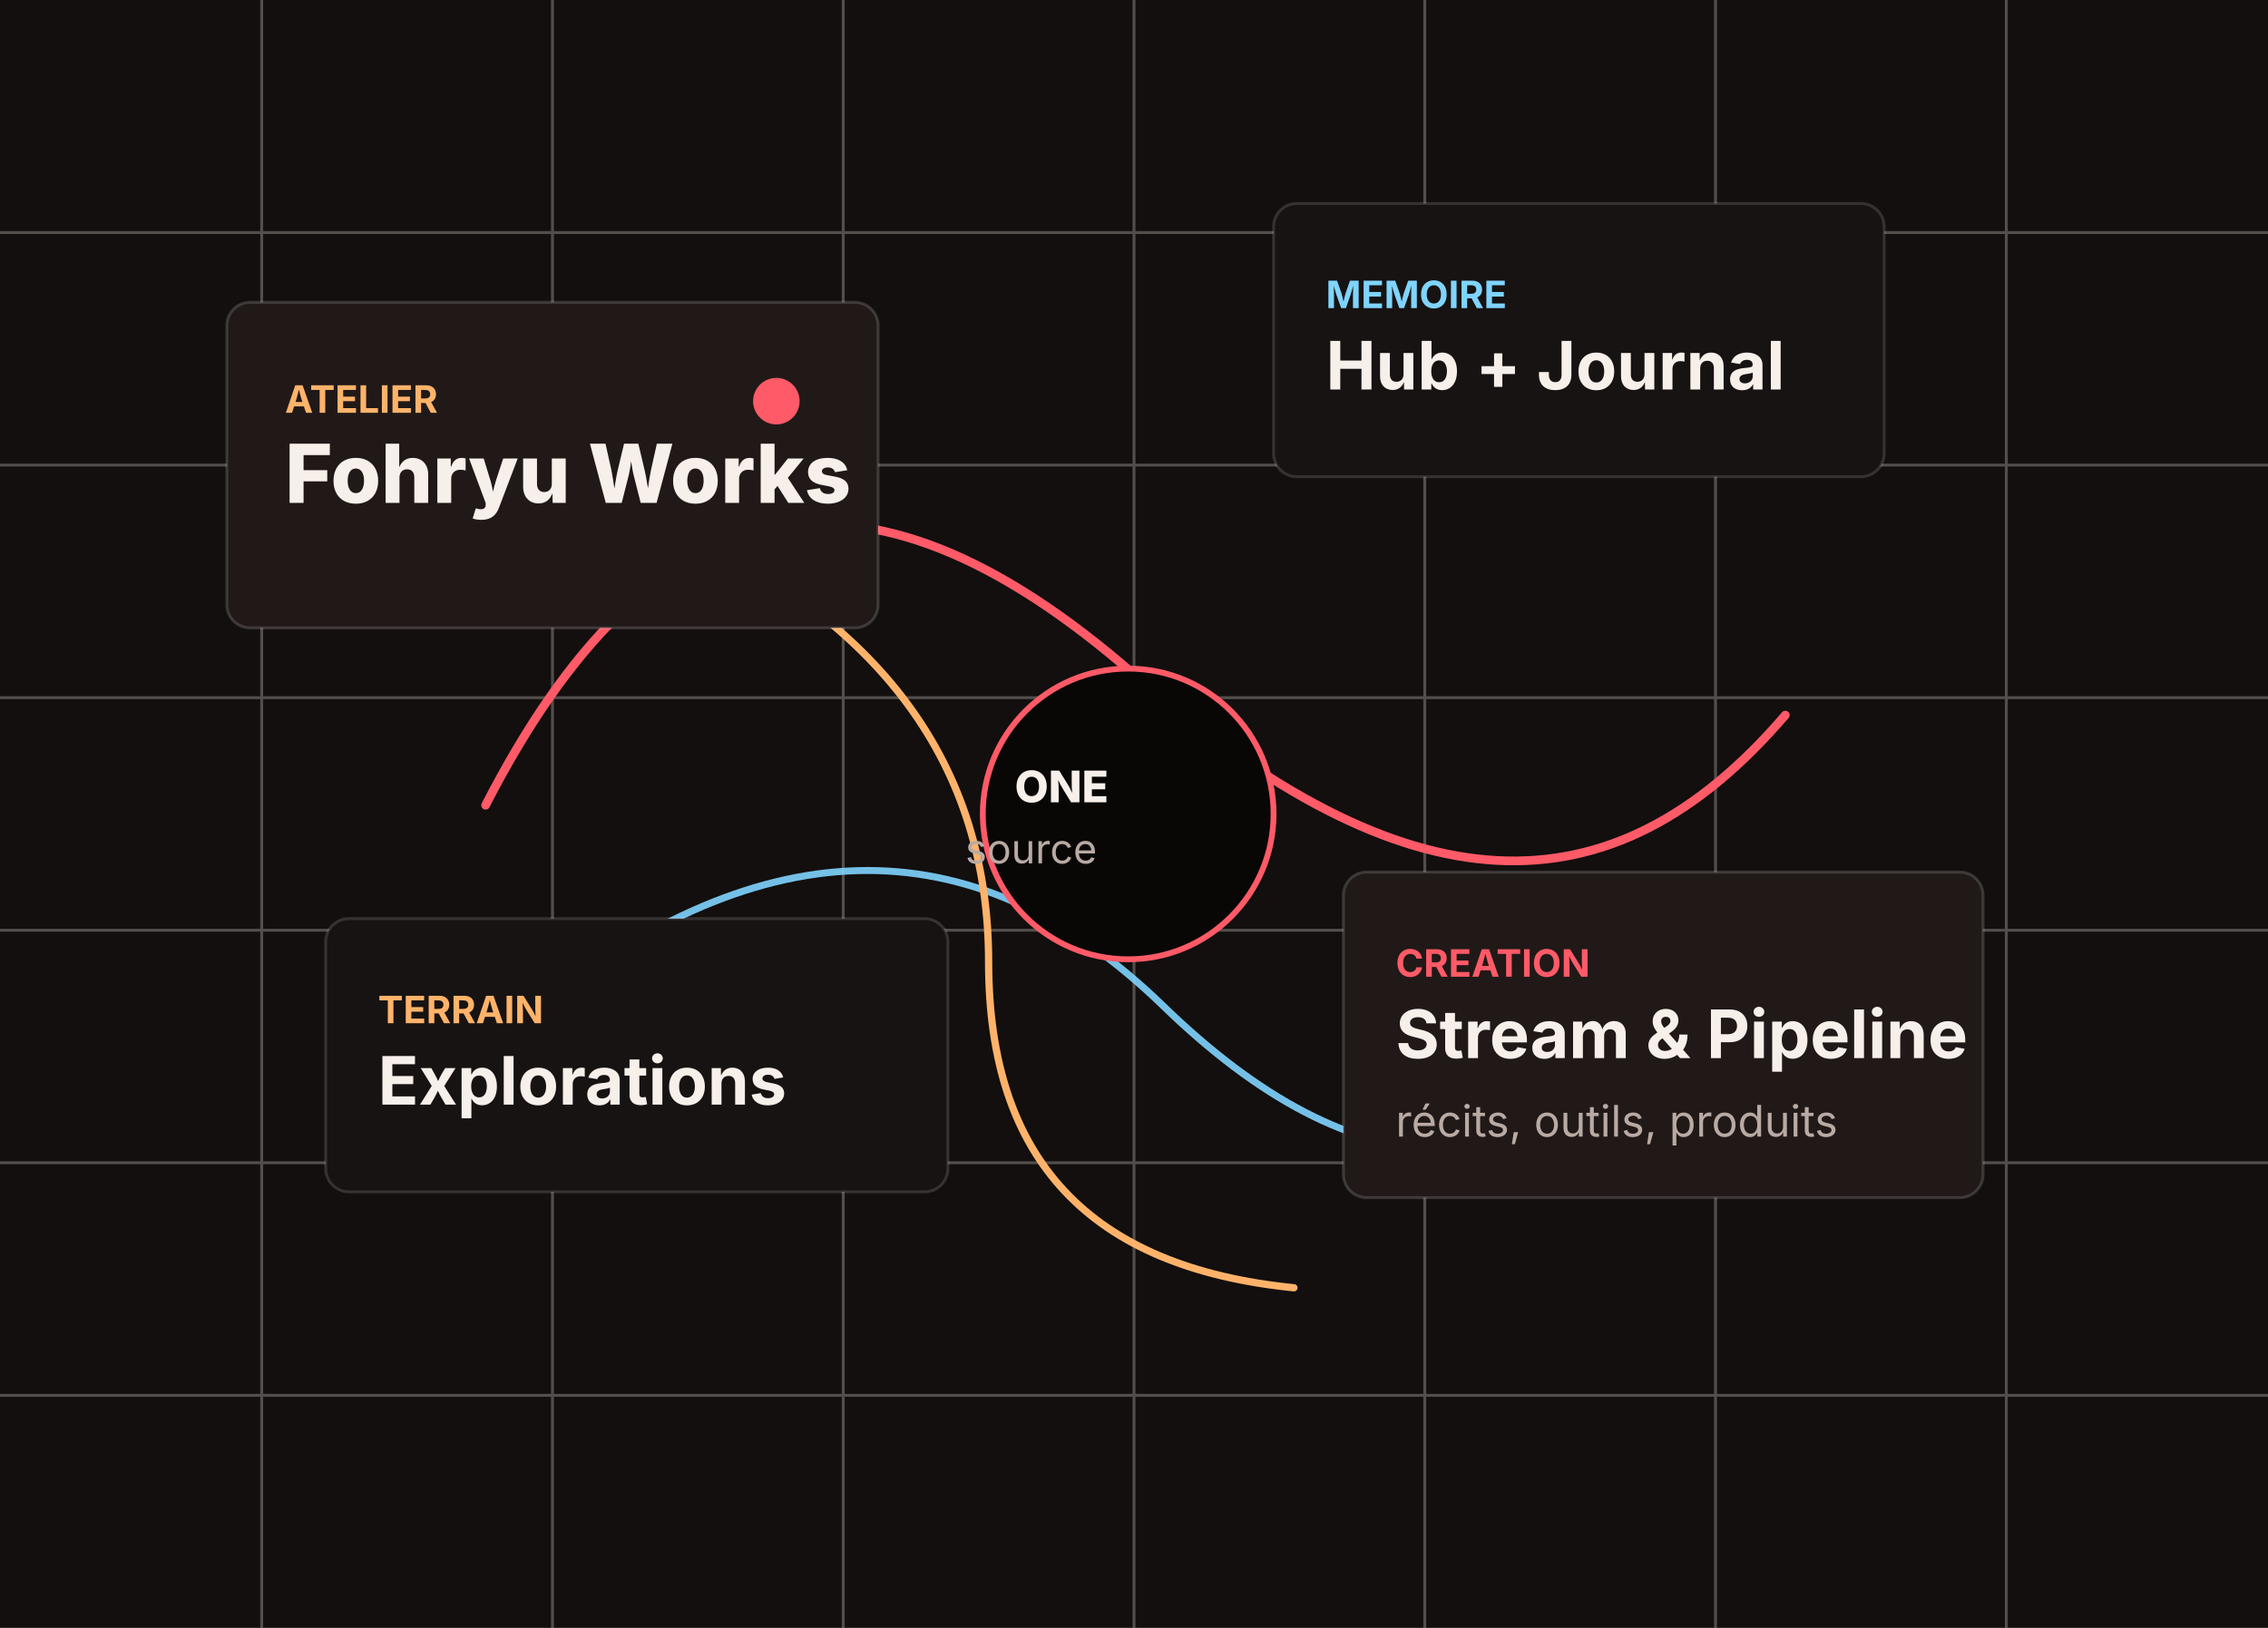
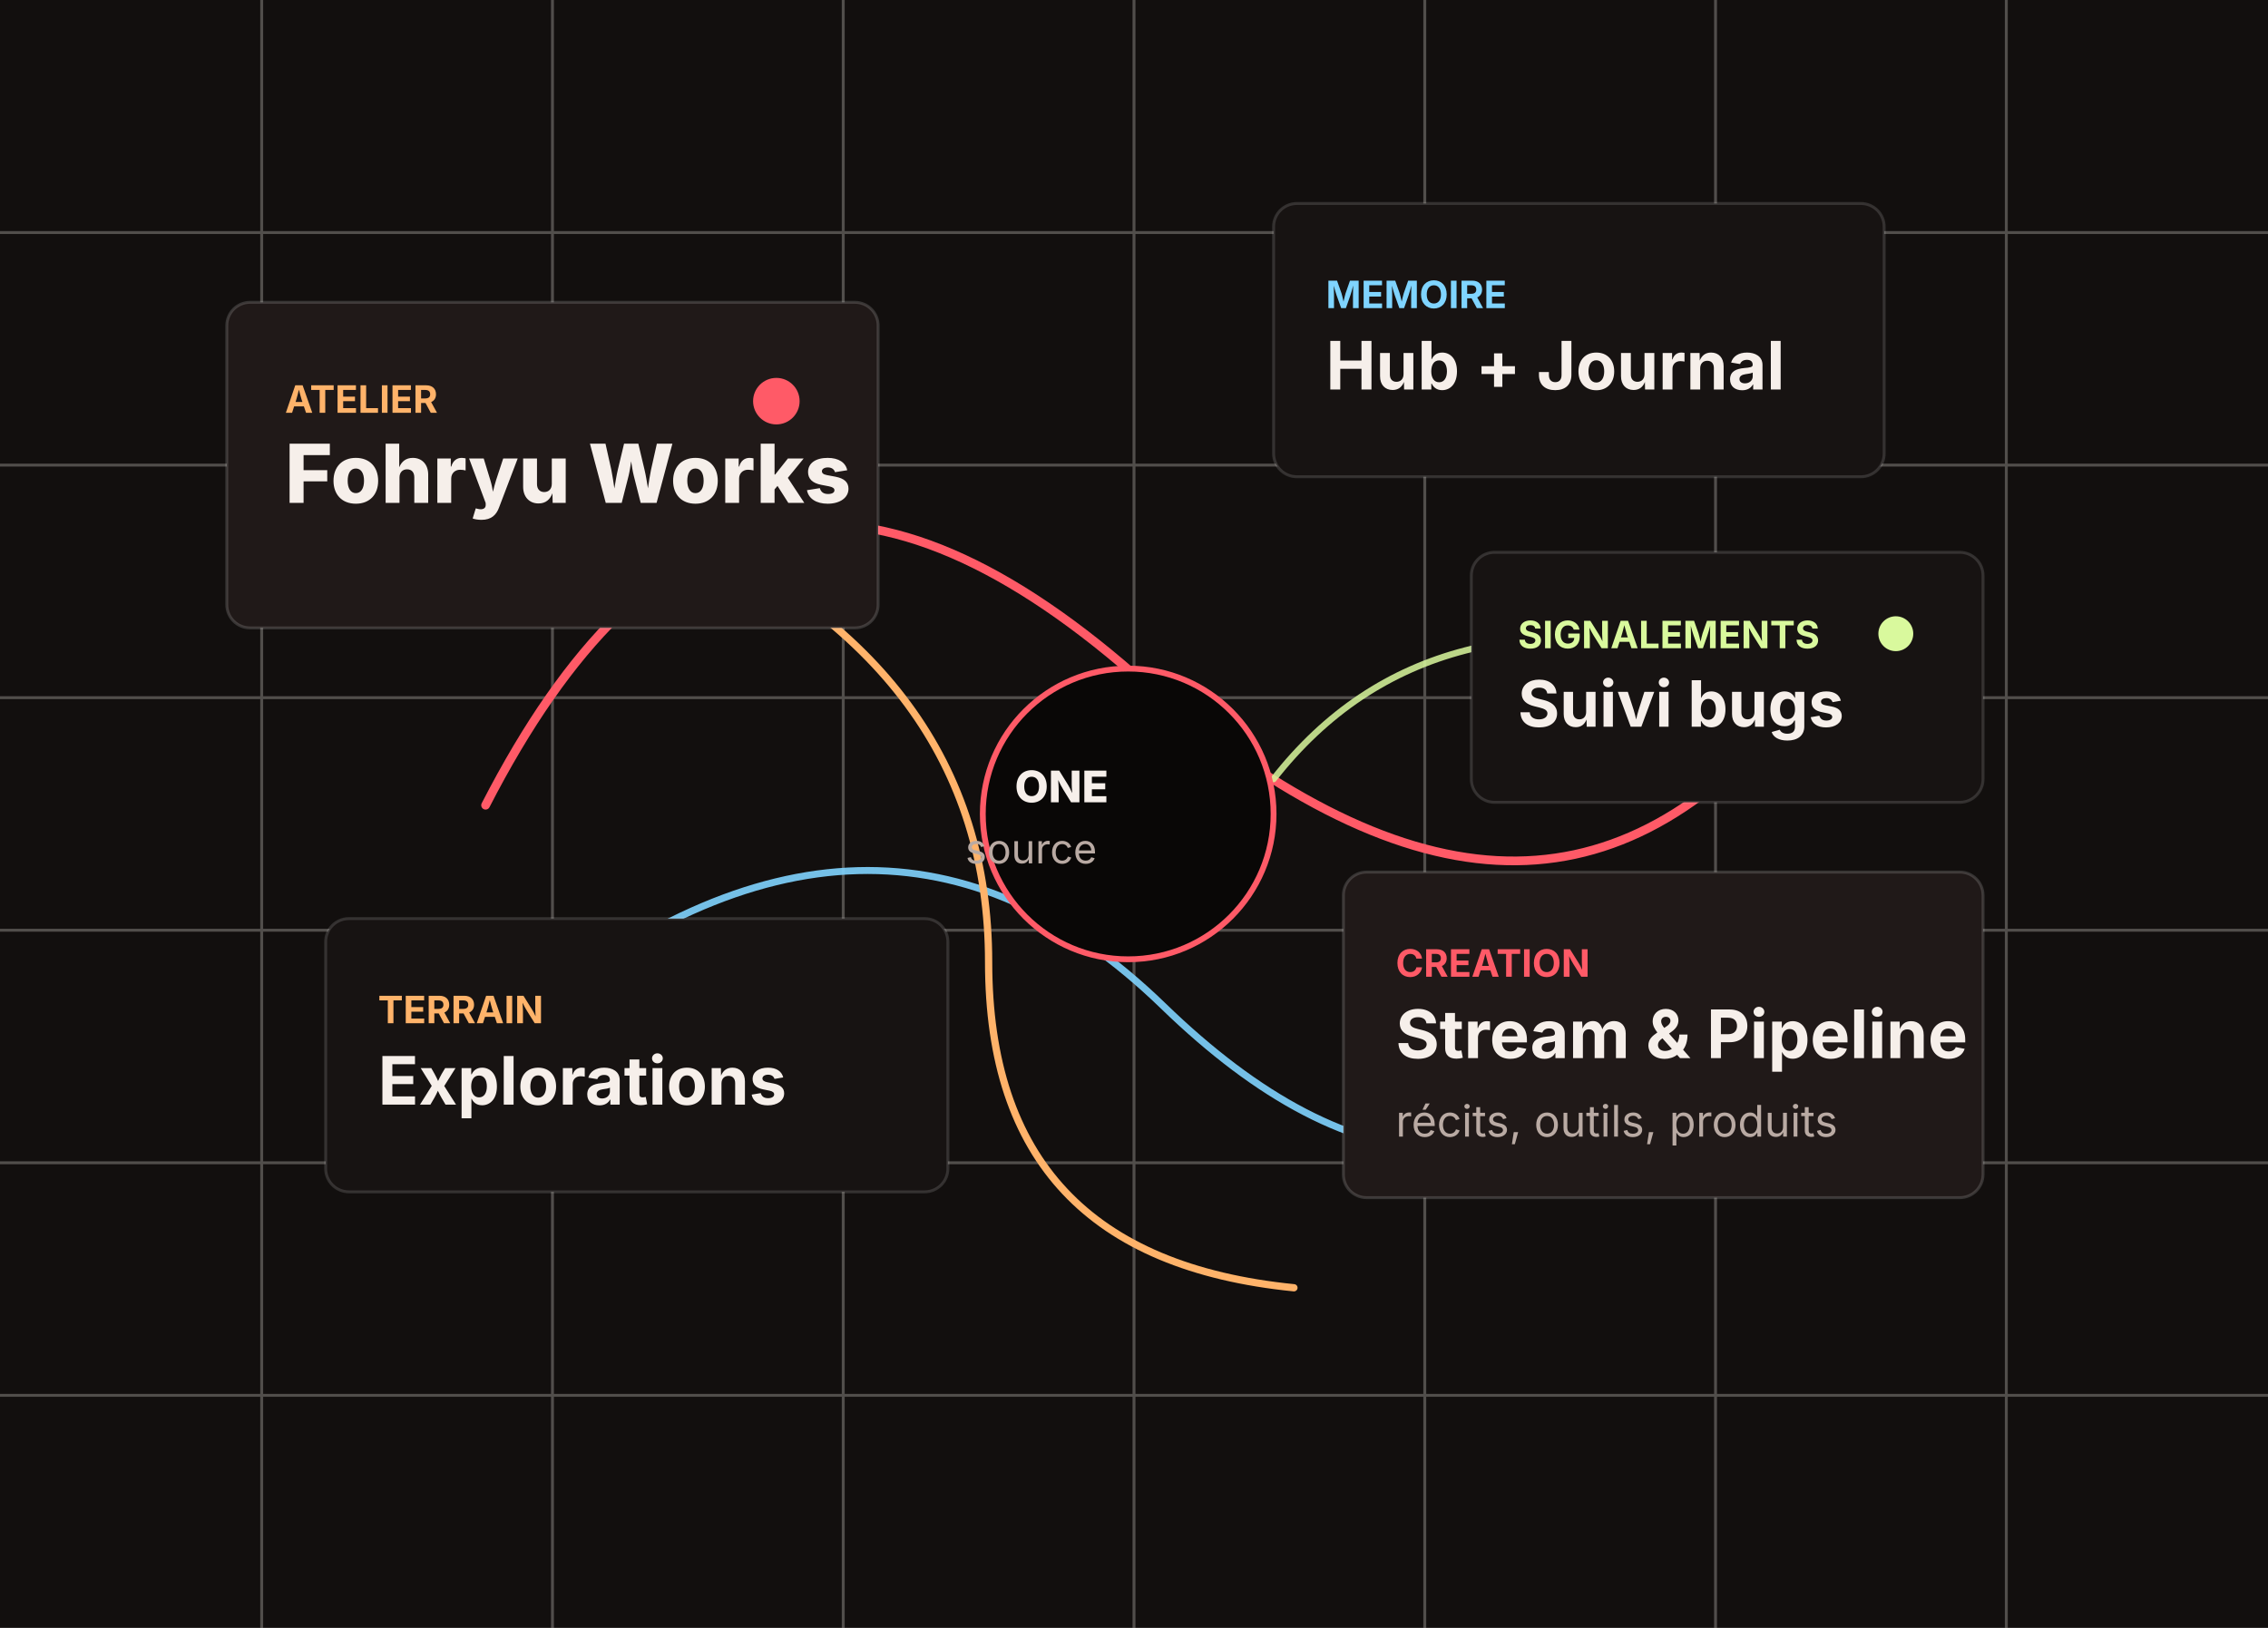
<svg xmlns="http://www.w3.org/2000/svg" viewBox="0 0 780 560" role="img" aria-labelledby="title desc">
  <rect width="780" height="560" fill="#120f0e" />
  <g opacity=".28" stroke="#f6efea" stroke-width="1">
    <path d="M0 80h780M0 160h780M0 240h780M0 320h780M0 400h780M0 480h780" />
    <path d="M90 0v560M190 0v560M290 0v560M390 0v560M490 0v560M590 0v560M690 0v560" />
  </g>
  <g fill="none" stroke-linecap="round" stroke-linejoin="round">
    <path d="M167 277C224 166 296 150 390 232s164 84 224 14" stroke="#ff5a67" stroke-width="3" />
    <path d="M178 352c82-68 156-70 222-6s126 67 202 8" stroke="#7fd4ff" stroke-width="2.4" opacity=".9" />
    <path d="M229 180c74 33 111 83 111 151s35 105 105 112" stroke="#ffb36a" stroke-width="2.5" />
+     <path d="M438 268c36-46 88-58 156-42" stroke="#d9f99d" stroke-width="2.2" opacity=".85" />
  </g>
  <g font-family="Inter, ui-sans-serif, system-ui, sans-serif" letter-spacing="0">
    <g transform="translate(78 104)">
      <rect width="224" height="112" rx="8" fill="#201918" stroke="#ffffff" stroke-opacity=".16" />
      <text x="20" y="38" fill="#ffb36a" font-size="13" font-weight="700">ATELIER</text>
      <text x="20" y="69" fill="#f6efea" font-size="28" font-weight="760">Fohryu Works</text>
      <circle cx="189" cy="34" r="8" fill="#ff5a67" />
    </g>
    <g transform="translate(438 70)">
      <rect width="210" height="94" rx="8" fill="#171312" stroke="#ffffff" stroke-opacity=".14" />
      <text x="18" y="36" fill="#7fd4ff" font-size="13" font-weight="700">MEMOIRE</text>
      <text x="18" y="64" fill="#f6efea" font-size="23" font-weight="720">Hub + Journal</text>
    </g>
    <g transform="translate(112 316)">
      <rect width="214" height="94" rx="8" fill="#171312" stroke="#ffffff" stroke-opacity=".14" />
      <text x="18" y="36" fill="#ffb36a" font-size="13" font-weight="700">TERRAIN</text>
      <text x="18" y="64" fill="#f6efea" font-size="23" font-weight="720">Explorations</text>
    </g>
    <g transform="translate(462 300)">
      <rect width="220" height="112" rx="8" fill="#201918" stroke="#ffffff" stroke-opacity=".16" />
      <text x="18" y="36" fill="#ff5a67" font-size="13" font-weight="700">CREATION</text>
      <text x="18" y="64" fill="#f6efea" font-size="23" font-weight="720">Stream &amp; Pipeline</text>
      <text x="18" y="91" fill="#b9aaa3" font-size="15">récits, outils, produits</text>
    </g>
+     <g transform="translate(506 190)">
+       <rect width="176" height="86" rx="8" fill="#171312" stroke="#ffffff" stroke-opacity=".14" />
+       <text x="16" y="33" fill="#d9f99d" font-size="13" font-weight="700">SIGNALEMENTS</text>
+       <text x="16" y="60" fill="#f6efea" font-size="22" font-weight="720">Suivi bugs</text>
+       <circle cx="146" cy="28" r="6" fill="#d9f99d" />
+     </g>
    <g transform="translate(296 228)">
      <circle cx="92" cy="52" r="50" fill="#090706" stroke="#ff5a67" stroke-width="2" />
      <text x="53" y="48" fill="#f6efea" font-size="15" font-weight="760">ONE</text>
      <text x="36" y="69" fill="#b9aaa3" font-size="14">source</text>
    </g>
  </g>
</svg>
